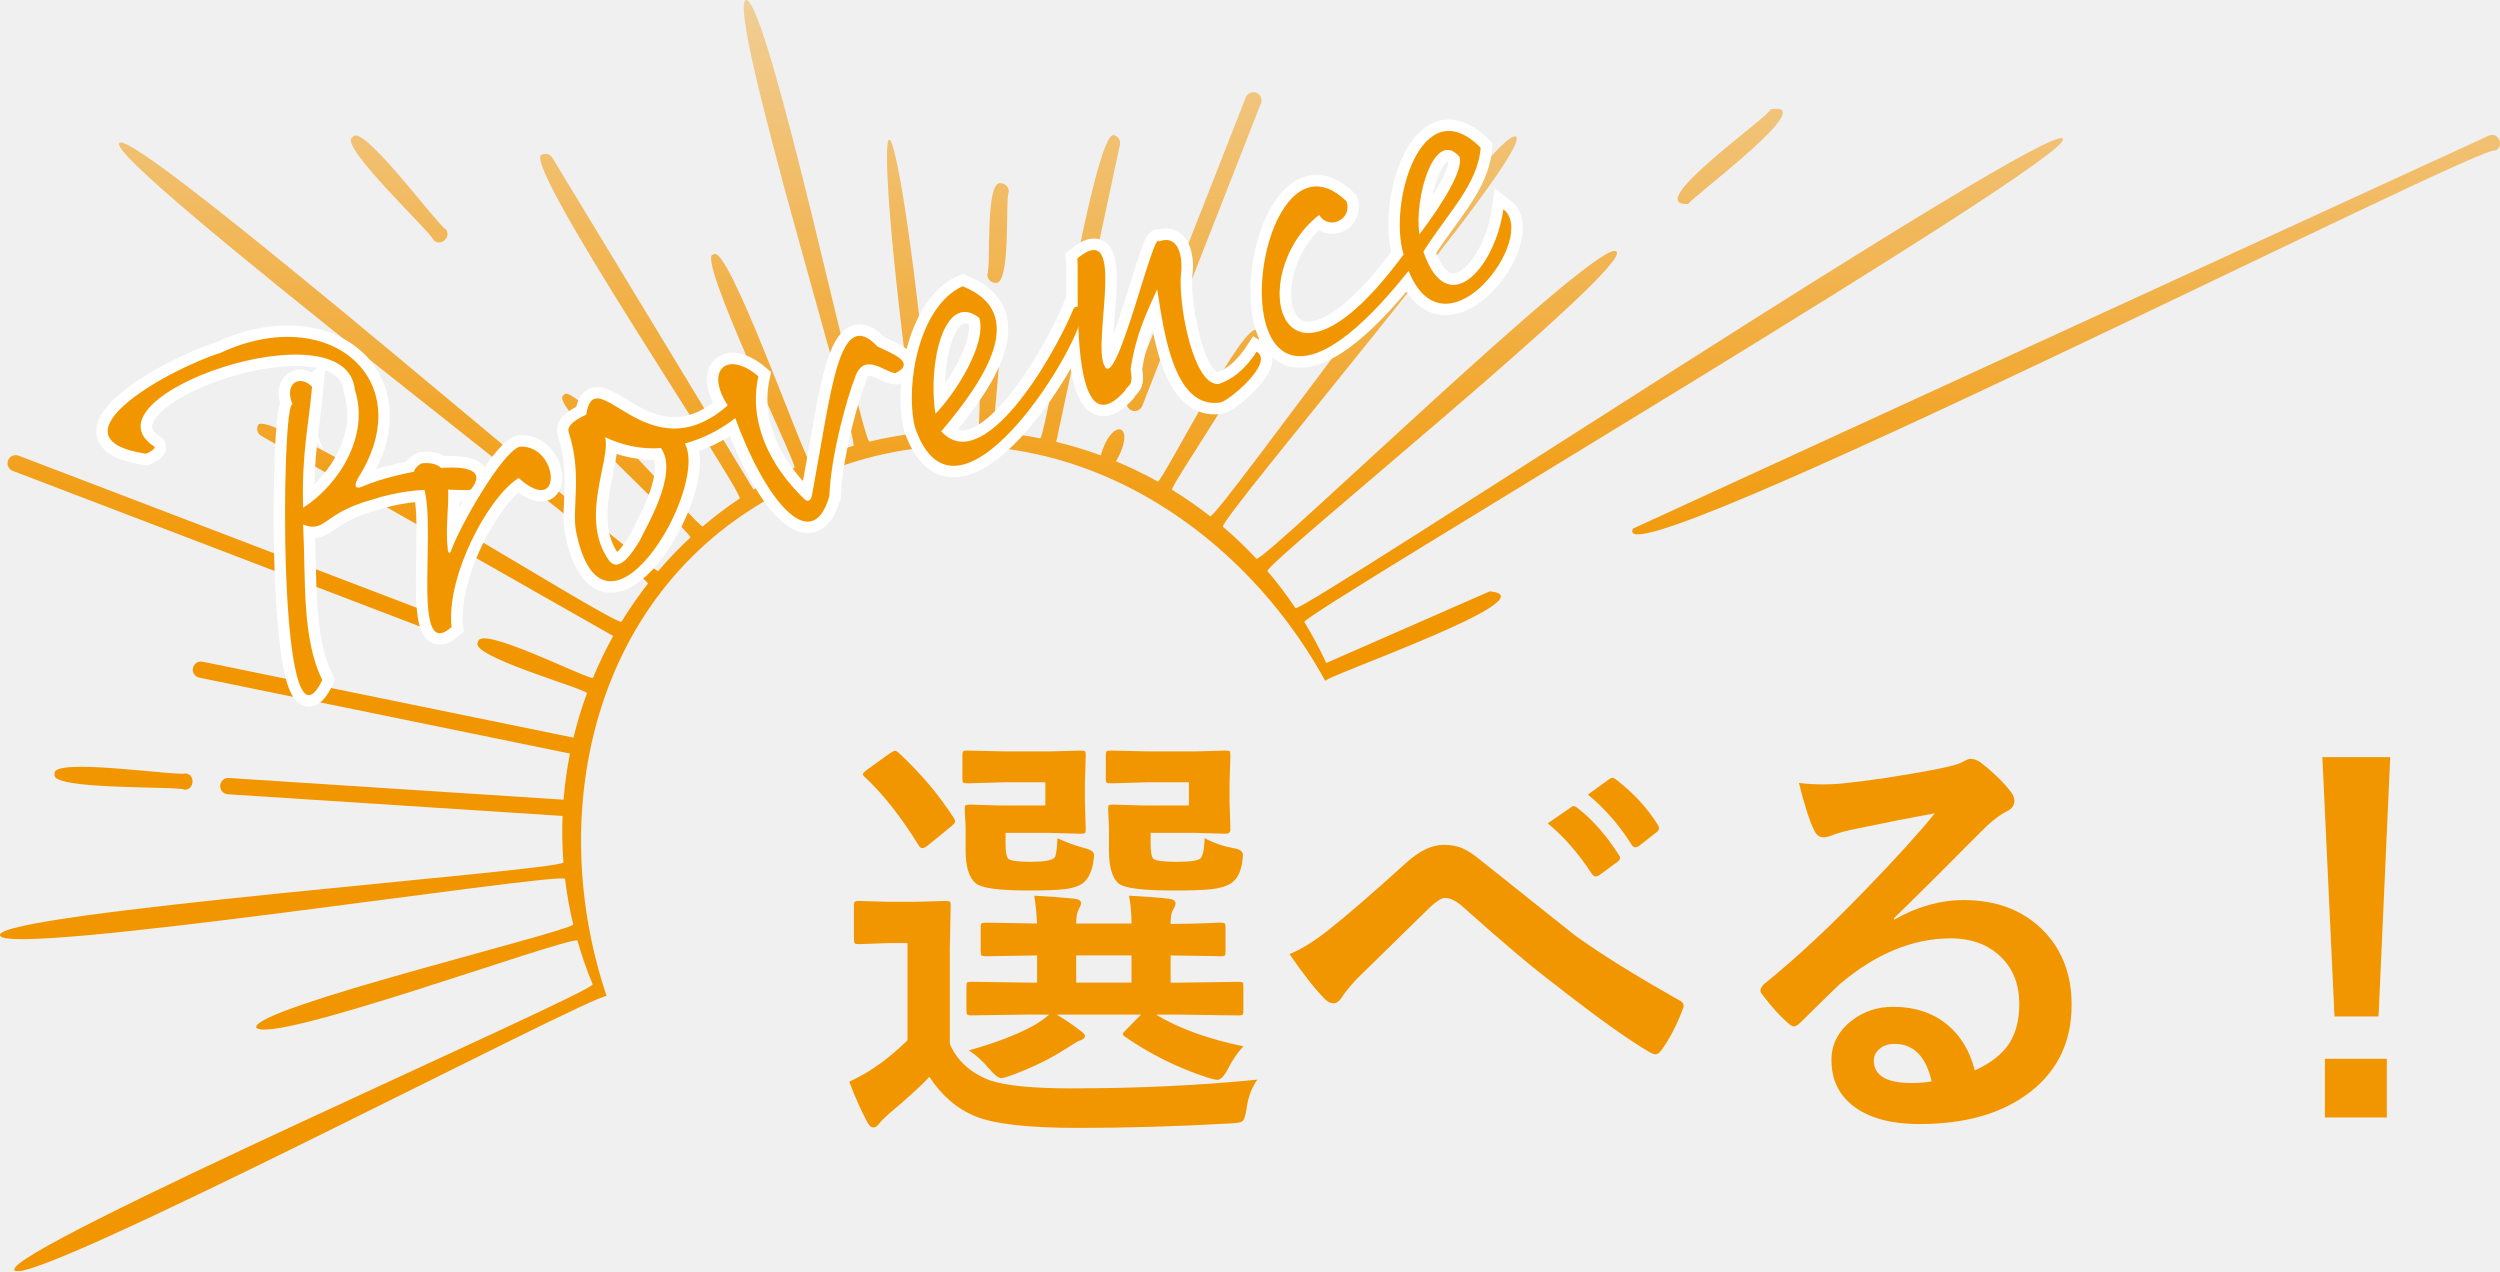
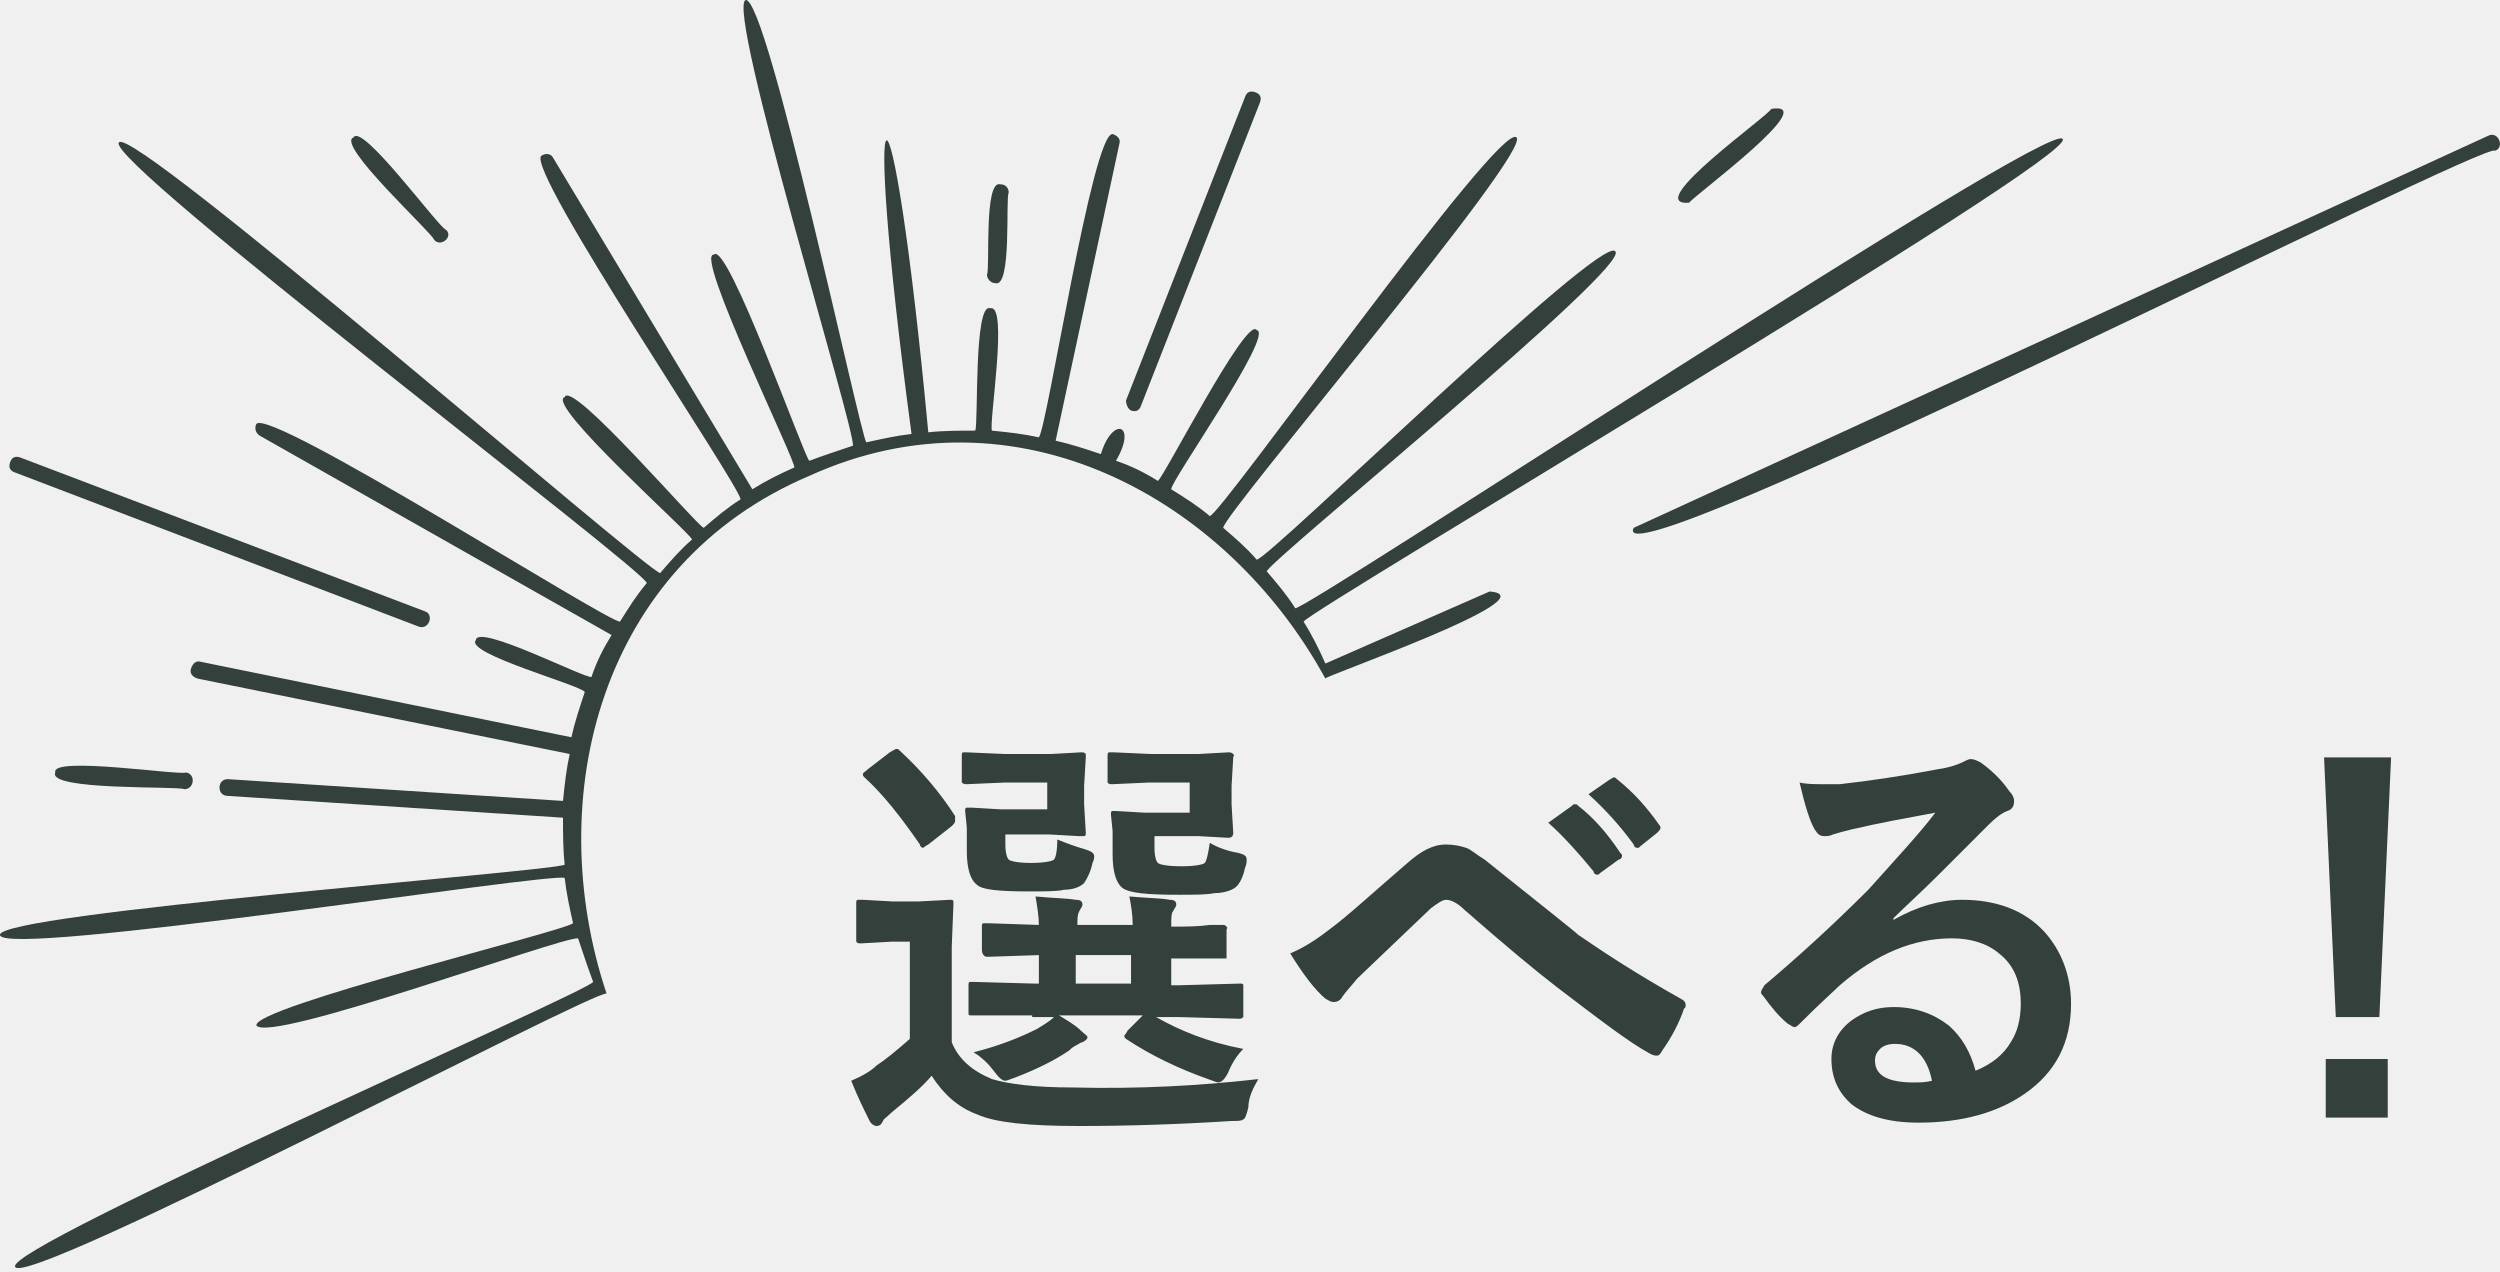
- <svg xmlns="http://www.w3.org/2000/svg" id="_レイヤー_2" data-name="レイヤー 2" viewBox="0 0 149.218 75.876">
-   <defs>
-     <style>
-       .cls-1 {
-         fill: #f29600;
-       }
- 
-       .cls-1, .cls-2 {
-         stroke-width: 0px;
-       }
- 
-       .cls-2 {
-         fill: url(#_名称未設定グラデーション_3);
-       }
- 
-       .cls-3 {
-         filter: url(#luminosity-noclip);
-       }
- 
-       .cls-4 {
-         mask: url(#mask);
-       }
- 
-       .cls-5 {
-         fill: #fff;
-         stroke: #fff;
-         stroke-miterlimit: 10;
-         stroke-width: 1.366px;
-       }
-     </style>
-     <filter id="luminosity-noclip" x="-30.315" y="-15.377" width="191.383" height="91.253" color-interpolation-filters="sRGB" filterUnits="userSpaceOnUse">
-       <feFlood flood-color="#fff" result="bg" />
-       <feBlend in="SourceGraphic" in2="bg" />
-     </filter>
-     <linearGradient id="_名称未設定グラデーション_3" data-name="名称未設定グラデーション 3" x1="65.376" y1="34.99" x2="65.376" y2="-15.377" gradientUnits="userSpaceOnUse">
-       <stop offset="0" stop-color="#fff" />
-       <stop offset="1" stop-color="#231815" />
-     </linearGradient>
-     <mask id="mask" x="-30.315" y="-15.377" width="191.383" height="91.253" maskUnits="userSpaceOnUse">
-       <g class="cls-3">
-         <rect class="cls-2" x="-30.315" y="-15.377" width="191.383" height="50.367" />
-       </g>
-     </mask>
-   </defs>
+ <svg xmlns="http://www.w3.org/2000/svg" version="1.1" id="_レイヤー_2" x="0px" y="0px" viewBox="0 0 149.2 75.9" style="enable-background:new 0 0 149.2 75.9;" xml:space="preserve">
+   <style type="text/css">
+ 	.st0{fill:#34403B;}
+ </style>
  <g id="equipment">
    <g>
      <g>
-         <path class="cls-1" d="m75.051,64.439c-.347.482-.562,1.062-.647,1.739-.067.432-.152.682-.254.749-.076.067-.313.11-.711.127-3.148.178-6.183.267-9.103.267-2.971,0-5.015-.232-6.132-.698-1.092-.448-2.002-1.231-2.729-2.349-.542.575-1.35,1.312-2.425,2.209-.288.263-.47.444-.546.546-.127.178-.25.267-.368.267-.144,0-.271-.114-.381-.343-.33-.601-.686-1.396-1.066-2.387.651-.313,1.159-.601,1.523-.863.567-.364,1.219-.901,1.955-1.612v-5.802h-1.066l-1.815.063c-.152,0-.245-.021-.279-.063-.025-.034-.038-.118-.038-.254v-1.98c0-.136.021-.216.063-.241.034-.025.118-.038.254-.038l1.815.051h1.46l1.904-.051c.136,0,.216.017.241.051s.038.11.038.229l-.051,2.526v5.726c.432,1.007,1.235,1.735,2.412,2.184.965.313,2.568.47,4.812.47,3.952,0,7.664-.174,11.134-.521Zm-23.423-18.053c-.085-.067-.127-.127-.127-.178s.085-.14.254-.267l1.32-.952c.178-.118.296-.178.355-.178.051,0,.123.042.216.127,1.295,1.202,2.387,2.492,3.275,3.872.06.085.089.152.089.203,0,.076-.08.182-.241.317l-1.371,1.117c-.152.118-.267.178-.343.178-.085,0-.161-.06-.229-.178-1.041-1.685-2.107-3.038-3.199-4.062Zm10.766.305h-2.399l-2.26.063c-.136,0-.22-.017-.254-.051-.025-.034-.038-.114-.038-.241v-1.384c0-.136.021-.216.063-.241.025-.025.102-.038.229-.038l2.26.051h2.653l1.841-.051c.152,0,.245.017.279.051.025.034.038.114.038.241l-.051,1.663v1.092l.051,1.663c0,.118-.017.19-.051.216-.042.025-.131.038-.267.038l-1.841-.051h-2.628v.647c0,.491.055.791.165.901.136.118.575.178,1.32.178.796,0,1.273-.08,1.435-.241.093-.11.152-.499.178-1.168.466.229,1.037.436,1.714.622.313.085.47.216.47.394,0,.085-.017.232-.051.444-.093.533-.275.923-.546,1.168-.237.212-.635.352-1.193.419-.432.051-1.134.076-2.107.076-1.761,0-2.81-.14-3.148-.419-.415-.33-.622-.99-.622-1.98v-1.409l-.051-1.041c0-.136.021-.216.063-.241.034-.025.118-.038.254-.038l1.676.051h2.818v-1.384Zm-.838,13.863l-3.593.051c-.136,0-.216-.021-.241-.063-.025-.034-.038-.118-.038-.254v-1.409c0-.136.017-.216.051-.241s.11-.038.229-.038l3.593.051h.343v-1.625l-3.047.051c-.152,0-.241-.017-.267-.051-.034-.042-.051-.131-.051-.267v-1.409c0-.136.021-.216.063-.241.034-.025.118-.038.254-.038l3.047.051c-.025-.55-.08-1.104-.165-1.663,1.041.06,1.832.118,2.374.178.279.034.419.123.419.267,0,.076-.051.207-.152.394-.093.169-.14.444-.14.825h3.301c0-.644-.051-1.197-.152-1.663,1.066.06,1.854.118,2.361.178.279.034.419.131.419.292,0,.076-.051.207-.152.394-.093.136-.14.394-.14.774v.051c.88-.009,1.642-.025,2.285-.051.11,0,.279-.009.508-.025h.178c.152,0,.241.017.267.051s.038.11.038.229v1.409c0,.152-.015.243-.044.272-.03.03-.117.045-.261.045-.034,0-.161-.004-.381-.013-.762-.017-1.625-.029-2.59-.038v1.625h.47l3.593-.051c.136,0,.216.017.241.051s.038.11.038.229v1.409c0,.144-.015.232-.044.267-.03.034-.108.051-.235.051l-3.593-.051h-1.346c1.371.829,3.11,1.46,5.218,1.892-.372.406-.682.859-.927,1.358-.22.432-.436.647-.647.647-.06,0-.263-.051-.609-.152-1.735-.567-3.364-1.375-4.888-2.425-.085-.06-.127-.114-.127-.165,0-.042.072-.131.216-.267l.876-.889h-5.04c.533.321.974.618,1.32.889.245.169.368.296.368.381,0,.136-.114.232-.343.292-.06.017-.19.093-.394.229-.194.127-.339.216-.432.267-.88.575-1.946,1.096-3.199,1.562-.339.118-.546.178-.622.178-.161,0-.406-.19-.736-.571-.313-.39-.711-.753-1.193-1.092,1.583-.448,2.84-.927,3.771-1.435.339-.178.677-.41,1.016-.698h-1.066Zm2.679-1.904h3.301v-1.625h-3.301v1.625Zm6.729-11.959h-2.412l-2.234.063c-.152,0-.245-.017-.279-.051-.025-.034-.038-.114-.038-.241v-1.384c0-.136.021-.216.063-.241.034-.025.118-.038.254-.038l2.234.051h2.755l1.841-.051c.144,0,.229.017.254.051s.038.114.038.241l-.051,1.663v1.092l.051,1.663c0,.169-.098.254-.292.254l-1.841-.051h-2.628v.673c0,.474.055.766.165.876.144.118.609.178,1.396.178.796,0,1.266-.067,1.409-.203.144-.127.229-.529.254-1.206.542.288,1.121.486,1.739.597.364.06.546.194.546.406,0,.093-.017.254-.051.482-.093.524-.275.897-.546,1.117-.245.22-.682.368-1.308.444-.466.051-1.215.076-2.247.076-1.845,0-2.937-.14-3.275-.419-.381-.339-.571-.999-.571-1.98v-1.409l-.051-1.041c0-.136.017-.216.051-.241s.11-.038.229-.038l1.739.051h2.806v-1.384Z" />
-         <path class="cls-1" d="m76.968,56.949c.686-.279,1.447-.749,2.285-1.409,1.058-.829,2.611-2.171,4.659-4.024.796-.728,1.549-1.092,2.26-1.092.457,0,.854.08,1.193.241.288.136.644.377,1.066.724,3.529,2.818,5.399,4.308,5.611,4.469,1.558,1.117,3.605,2.391,6.145,3.821.203.085.305.207.305.368,0,.06-.017.118-.051.178-.347.939-.771,1.756-1.27,2.45-.127.169-.241.254-.343.254-.11,0-.232-.042-.368-.127-1.278-.745-3.148-2.082-5.611-4.012-1.278-.956-3.098-2.488-5.459-4.596-.423-.397-.804-.597-1.143-.597-.194,0-.491.182-.889.546l-4.367,4.278c-.432.466-.74.847-.927,1.143-.136.212-.292.317-.47.317s-.343-.076-.495-.229c-.593-.593-1.304-1.494-2.133-2.704Zm15.412-7.808l1.384-.952c.051-.051.102-.076.152-.076.067,0,.148.038.241.114.889.686,1.71,1.616,2.463,2.793.051.067.076.131.076.19,0,.076-.051.152-.152.229l-1.092.8c-.076.051-.144.076-.203.076-.085,0-.165-.055-.241-.165-.804-1.228-1.68-2.23-2.628-3.009Zm2.399-1.714l1.295-.939c.067-.042.123-.063.165-.063.06,0,.136.038.229.114.999.762,1.824,1.654,2.476,2.679.051.085.076.156.076.216,0,.093-.055.178-.165.254l-1.041.812c-.076.051-.144.076-.203.076-.085,0-.161-.055-.229-.165-.728-1.159-1.596-2.154-2.603-2.983Z" />
-         <path class="cls-1" d="m115.486,48.545c-1.625.296-3.301.626-5.027.99-.448.102-.812.207-1.092.317-.212.085-.385.127-.521.127-.254,0-.444-.148-.571-.444-.271-.533-.571-1.469-.901-2.806.44.06.91.089,1.409.089.339,0,.673-.013,1.003-.038,1.786-.178,3.754-.474,5.903-.889.72-.144,1.193-.275,1.422-.394.237-.136.402-.203.495-.203.203,0,.402.067.597.203.694.533,1.273,1.088,1.739,1.663.194.22.292.432.292.635,0,.279-.148.486-.444.622-.296.144-.677.419-1.143.825-.533.524-1.52,1.511-2.958,2.958-1.075,1.075-1.959,1.946-2.653,2.615l.025.076c1.371-.778,2.751-1.168,4.139-1.168,2.04,0,3.665.647,4.875,1.942,1.05,1.134,1.574,2.568,1.574,4.304,0,2.327-.927,4.139-2.78,5.434-1.608,1.126-3.707,1.688-6.297,1.688-1.761,0-3.106-.381-4.037-1.143-.812-.66-1.219-1.553-1.219-2.679,0-.939.402-1.723,1.206-2.349.702-.55,1.523-.825,2.463-.825,1.32,0,2.412.364,3.275,1.092.778.651,1.316,1.553,1.612,2.704.981-.448,1.68-1.007,2.095-1.676.372-.609.559-1.371.559-2.285,0-1.261-.428-2.256-1.282-2.983-.736-.626-1.672-.939-2.806-.939-2.276,0-4.494.918-6.652,2.755-.33.305-1.083,1.041-2.26,2.209-.194.194-.343.292-.444.292s-.232-.076-.394-.229c-.474-.415-.981-.981-1.523-1.701-.06-.067-.089-.14-.089-.216,0-.11.072-.237.216-.381,1.938-1.565,3.99-3.479,6.157-5.738,1.769-1.828,3.114-3.313,4.037-4.456Zm-.19,15.996c-.347-1.489-1.083-2.234-2.209-2.234-.39,0-.702.11-.939.33-.203.178-.305.397-.305.66,0,.897.753,1.346,2.26,1.346.448,0,.847-.034,1.193-.102Z" />
-         <path class="cls-1" d="m142.666,45.193l-.698,15.476h-2.628l-.724-15.476h4.05Zm-3.897,18.002h3.694v3.504h-3.694v-3.504Z" />
-       </g>
-       <g class="cls-4">
-         <g>
-           <path class="cls-1" d="m59.39,16.882c.979.252.594-5.051.821-5.431.016-.268-.189-.498-.458-.514-.979-.253-.593,5.052-.821,5.431-.015.268.189.498.458.514Z" />
-           <path class="cls-1" d="m67.549,24.5c.25.098.532-.026.63-.276l7.084-18.056c.098-.25-.026-.532-.276-.63-.25-.098-.533.026-.63.276l-7.084,18.056c-.098.251.026.532.276.63Z" />
-           <path class="cls-1" d="m105.672,6.53c.049.349-7.753,5.792-4.919,5.647.412-.55,8.022-6.201,4.919-5.647Z" />
-           <path class="cls-1" d="m148.546,8.099l-51.074,23.449c-1.895,3.695,51.26-23.325,51.465-22.557.567-.24.194-1.16-.391-.893Z" />
-           <path class="cls-1" d="m10.99,47.133c.624.048.691-.944.057-.972-.332.192-8.083-.997-7.779.033-.449.984,7.444.713,7.723.938Z" />
-           <path class="cls-1" d="m24.957,37.352c.579.236.95-.684.354-.907 0.0 0-24.198-9.246-24.198-9.246-.25-.098-.533.026-.63.276-.098.25.026.532.276.63l24.198,9.246Z" />
-           <path class="cls-1" d="m25.857,14.306c.416.477,1.153-.182.727-.647-.371-.099-5.011-6.422-5.525-5.478-1.013.378,4.761,5.769,4.798,6.125Z" />
-           <path class="cls-1" d="m88.922,35.295l-9.761,4.277c-.394-.852-.833-1.669-1.312-2.452.177-.64,46.115-27.74,45.278-28.836-.675-1.235-45.124,28.162-45.803,28.016-.52-.777-1.08-1.517-1.679-2.217.062-.617,21.828-18.168,20.838-19.063-.836-1.089-20.821,18.353-21.486,18.337-.634-.683-1.305-1.324-2.008-1.923-.006-.714,18.549-22.439,17.499-23.264-.988-.955-17.621,22.547-18.252,22.648-.732-.573-1.494-1.102-2.284-1.585-.056-.376,6.243-9.313,5.103-9.482-.649-.942-5.621,8.906-5.944,8.992-.811-.451-1.646-.855-2.502-1.209,1.276-2.194-.22-2.735-.907-.354-.869-.32-1.757-.589-2.659-.807l3.803-17.736c.057-.262-.109-.522-.371-.579-1.194-.124-3.922,17.529-4.382,18.105-.907-.181-1.826-.309-2.753-.384-.189-.362.953-7.576-.071-7.315-.985-.403-.676,6.954-.901,7.258-.922-.036-1.85-.019-2.78.053-2.247-23.516-4.138-23.02-.968.095-.914.109-1.828.271-2.737.49C51.3,25.769,45.831-.176,44.517.001c-1.2.498,6.639,25.841,6.427,26.607-.882.251-1.759.554-2.626.914-.335-.169-4.926-13.181-5.728-12.33-1.163-.126,4.971,12.461,4.837,12.72-.852.394-1.669.832-2.452,1.311l-12.013-19.817c-.145-.226-.447-.292-.672-.147-.898.929,11.787,19.623,11.865,20.488-.777.52-1.516,1.082-2.216,1.68-.326-.015-7.921-8.908-8.28-7.843-1.17.371,7.579,8.164,7.554,8.491-.683.634-1.325,1.305-1.923,2.008-.7.021-31.345-26.647-32.164-25.541-.951,1.029,31.456,25.614,31.547,26.294-.573.732-1.102,1.495-1.584,2.284-.829-.009-20.872-12.795-21.672-11.77-.137.232-.059.53.173.666l21.01,11.945c-.451.811-.855,1.646-1.209,2.502-.407.065-6.776-3.202-6.853-2.152-.678.814,6.273,2.749,6.499,3.058-.32.869-.59,1.757-.807,2.659l-22.132-4.532c-.263-.057-.522.109-.579.371-.057.262.109.522.371.579l22.13,4.532c-.181.907-.308,1.826-.383,2.753l-19.98-1.295c-.268-.016-.498.189-.514.457-.016.268.189.499.457.514l19.978,1.295c-.036.922-.02,1.85.052,2.779C33.19,51.988-.233,54.477.001,55.819c.057,1.386,33.178-3.763,33.723-3.368.109.914.273,1.828.492,2.737-.63.533-19.077,4.959-18.928,6.134.765,1.121,18.219-5.306,19.175-5.192.251.883.553,1.76.913,2.627-.266.64-35.129,15.835-34.516,17.047.505,1.357,34.7-16.578,35.349-16.349-3.92-11.666-.436-25.572,12.053-30.851,12.344-5.595,24.933,1.259,30.848,12.054-.478-.142,13.635-5.007,9.813-5.362Z" />
-         </g>
+         <path class="st0" d="M75.1,64.4c-0.3,0.5-0.6,1.1-0.6,1.7c-0.1,0.4-0.2,0.7-0.3,0.7c-0.1,0.1-0.3,0.1-0.7,0.1     c-3.1,0.2-6.2,0.3-9.1,0.3c-3,0-5-0.2-6.1-0.7c-1.1-0.4-2-1.2-2.7-2.3c-0.5,0.6-1.3,1.3-2.4,2.2c-0.3,0.3-0.5,0.4-0.5,0.5     c-0.1,0.2-0.2,0.3-0.4,0.3c-0.1,0-0.3-0.1-0.4-0.3c-0.3-0.6-0.7-1.4-1.1-2.4c0.7-0.3,1.2-0.6,1.5-0.9c0.6-0.4,1.2-0.9,2-1.6v-5.8     h-1.1l-1.8,0.1c-0.2,0-0.2,0-0.3-0.1c0,0,0-0.1,0-0.3v-2c0-0.1,0-0.2,0.1-0.2c0,0,0.1,0,0.3,0l1.8,0.1h1.5l1.9-0.1     c0.1,0,0.2,0,0.2,0.1s0,0.1,0,0.2l-0.1,2.5v5.7c0.4,1,1.2,1.7,2.4,2.2c1,0.3,2.6,0.5,4.8,0.5C67.9,65,71.6,64.8,75.1,64.4z      M51.6,46.4c-0.1-0.1-0.1-0.1-0.1-0.2s0.1-0.1,0.3-0.3l1.3-1c0.2-0.1,0.3-0.2,0.4-0.2c0.1,0,0.1,0,0.2,0.1     c1.3,1.2,2.4,2.5,3.3,3.9C57,48.9,57,49,57,49c0,0.1-0.1,0.2-0.2,0.3l-1.4,1.1c-0.2,0.1-0.3,0.2-0.3,0.2c-0.1,0-0.2-0.1-0.2-0.2     C53.8,48.8,52.7,47.4,51.6,46.4z M62.4,46.7H60l-2.3,0.1c-0.1,0-0.2,0-0.3-0.1c0,0,0-0.1,0-0.2v-1.4c0-0.1,0-0.2,0.1-0.2     c0,0,0.1,0,0.2,0l2.3,0.1h2.7l1.8-0.1c0.2,0,0.2,0,0.3,0.1c0,0,0,0.1,0,0.2l-0.1,1.7v1.1l0.1,1.7c0,0.1,0,0.2-0.1,0.2     c0,0-0.1,0-0.3,0l-1.8-0.1H60v0.6c0,0.5,0.1,0.8,0.2,0.9c0.1,0.1,0.6,0.2,1.3,0.2c0.8,0,1.3-0.1,1.4-0.2c0.1-0.1,0.2-0.5,0.2-1.2     c0.5,0.2,1,0.4,1.7,0.6c0.3,0.1,0.5,0.2,0.5,0.4c0,0.1,0,0.2-0.1,0.4c-0.1,0.5-0.3,0.9-0.5,1.2c-0.2,0.2-0.6,0.4-1.2,0.4     c-0.4,0.1-1.1,0.1-2.1,0.1c-1.8,0-2.8-0.1-3.1-0.4c-0.4-0.3-0.6-1-0.6-2v-1.4l-0.1-1c0-0.1,0-0.2,0.1-0.2c0,0,0.1,0,0.3,0     l1.7,0.1h2.8V46.7z M61.6,60.6L58,60.6c-0.1,0-0.2,0-0.2-0.1c0,0,0-0.1,0-0.3v-1.4c0-0.1,0-0.2,0.1-0.2s0.1,0,0.2,0l3.6,0.1h0.3     V57l-3,0.1c-0.2,0-0.2,0-0.3-0.1c0,0-0.1-0.1-0.1-0.3v-1.4c0-0.1,0-0.2,0.1-0.2c0,0,0.1,0,0.3,0l3,0.1c0-0.5-0.1-1.1-0.2-1.7     c1,0.1,1.8,0.1,2.4,0.2c0.3,0,0.4,0.1,0.4,0.3c0,0.1-0.1,0.2-0.2,0.4c-0.1,0.2-0.1,0.4-0.1,0.8h3.3c0-0.6-0.1-1.2-0.2-1.7     c1.1,0.1,1.9,0.1,2.4,0.2c0.3,0,0.4,0.1,0.4,0.3c0,0.1-0.1,0.2-0.2,0.4c-0.1,0.1-0.1,0.4-0.1,0.8v0.1c0.9,0,1.6,0,2.3-0.1     c0.1,0,0.3,0,0.5,0h0.2c0.2,0,0.2,0,0.3,0.1s0,0.1,0,0.2v1.4c0,0.2,0,0.2,0,0.3c0,0-0.1,0-0.3,0c0,0-0.2,0-0.4,0     c-0.8,0-1.6,0-2.6,0v1.6h0.5l3.6-0.1c0.1,0,0.2,0,0.2,0.1s0,0.1,0,0.2v1.4c0,0.1,0,0.2,0,0.3c0,0-0.1,0.1-0.2,0.1l-3.6-0.1H69     c1.4,0.8,3.1,1.5,5.2,1.9c-0.4,0.4-0.7,0.9-0.9,1.4c-0.2,0.4-0.4,0.6-0.6,0.6c-0.1,0-0.3-0.1-0.6-0.2c-1.7-0.6-3.4-1.4-4.9-2.4     c-0.1-0.1-0.1-0.1-0.1-0.2c0,0,0.1-0.1,0.2-0.3l0.9-0.9h-5c0.5,0.3,1,0.6,1.3,0.9c0.2,0.2,0.4,0.3,0.4,0.4c0,0.1-0.1,0.2-0.3,0.3     c-0.1,0-0.2,0.1-0.4,0.2c-0.2,0.1-0.3,0.2-0.4,0.3c-0.9,0.6-1.9,1.1-3.2,1.6c-0.3,0.1-0.5,0.2-0.6,0.2c-0.2,0-0.4-0.2-0.7-0.6     c-0.3-0.4-0.7-0.8-1.2-1.1c1.6-0.4,2.8-0.9,3.8-1.4c0.3-0.2,0.7-0.4,1-0.7H61.6z M64.2,58.7h3.3V57h-3.3V58.7z M71,46.7h-2.4     l-2.2,0.1c-0.2,0-0.2,0-0.3-0.1c0,0,0-0.1,0-0.2v-1.4c0-0.1,0-0.2,0.1-0.2c0,0,0.1,0,0.3,0l2.2,0.1h2.8l1.8-0.1     c0.1,0,0.2,0,0.3,0.1s0,0.1,0,0.2l-0.1,1.7v1.1l0.1,1.7c0,0.2-0.1,0.3-0.3,0.3l-1.8-0.1h-2.6v0.7c0,0.5,0.1,0.8,0.2,0.9     c0.1,0.1,0.6,0.2,1.4,0.2c0.8,0,1.3-0.1,1.4-0.2c0.1-0.1,0.2-0.5,0.3-1.2c0.5,0.3,1.1,0.5,1.7,0.6c0.4,0.1,0.5,0.2,0.5,0.4     c0,0.1,0,0.3-0.1,0.5c-0.1,0.5-0.3,0.9-0.5,1.1c-0.2,0.2-0.7,0.4-1.3,0.4c-0.5,0.1-1.2,0.1-2.2,0.1c-1.8,0-2.9-0.1-3.3-0.4     c-0.4-0.3-0.6-1-0.6-2v-1.4l-0.1-1c0-0.1,0-0.2,0.1-0.2s0.1,0,0.2,0l1.7,0.1H71V46.7z" />
+         <path class="st0" d="M77,56.9c0.7-0.3,1.4-0.7,2.3-1.4c1.1-0.8,2.6-2.2,4.7-4c0.8-0.7,1.5-1.1,2.3-1.1c0.5,0,0.9,0.1,1.2,0.2     c0.3,0.1,0.6,0.4,1.1,0.7c3.5,2.8,5.4,4.3,5.6,4.5c1.6,1.1,3.6,2.4,6.1,3.8c0.2,0.1,0.3,0.2,0.3,0.4c0,0.1,0,0.1-0.1,0.2     c-0.3,0.9-0.8,1.8-1.3,2.5c-0.1,0.2-0.2,0.3-0.3,0.3c-0.1,0-0.2,0-0.4-0.1c-1.3-0.7-3.1-2.1-5.6-4c-1.3-1-3.1-2.5-5.5-4.6     c-0.4-0.4-0.8-0.6-1.1-0.6c-0.2,0-0.5,0.2-0.9,0.5L81,58.4c-0.4,0.5-0.7,0.8-0.9,1.1c-0.1,0.2-0.3,0.3-0.5,0.3s-0.3-0.1-0.5-0.2     C78.5,59.1,77.8,58.2,77,56.9z M92.4,49.1l1.4-1c0.1-0.1,0.1-0.1,0.2-0.1c0.1,0,0.1,0,0.2,0.1c0.9,0.7,1.7,1.6,2.5,2.8     c0.1,0.1,0.1,0.1,0.1,0.2c0,0.1-0.1,0.2-0.2,0.2l-1.1,0.8c-0.1,0.1-0.1,0.1-0.2,0.1c-0.1,0-0.2-0.1-0.2-0.2     C94.2,50.9,93.3,49.9,92.4,49.1z M94.8,47.4l1.3-0.9c0.1,0,0.1-0.1,0.2-0.1c0.1,0,0.1,0,0.2,0.1c1,0.8,1.8,1.7,2.5,2.7     c0.1,0.1,0.1,0.2,0.1,0.2c0,0.1-0.1,0.2-0.2,0.3l-1,0.8c-0.1,0.1-0.1,0.1-0.2,0.1c-0.1,0-0.2-0.1-0.2-0.2     C96.7,49.3,95.8,48.3,94.8,47.4z" />
+         <path class="st0" d="M115.5,48.5c-1.6,0.3-3.3,0.6-5,1c-0.4,0.1-0.8,0.2-1.1,0.3c-0.2,0.1-0.4,0.1-0.5,0.1     c-0.3,0-0.4-0.1-0.6-0.4c-0.3-0.5-0.6-1.5-0.9-2.8c0.4,0.1,0.9,0.1,1.4,0.1c0.3,0,0.7,0,1,0c1.8-0.2,3.8-0.5,5.9-0.9     c0.7-0.1,1.2-0.3,1.4-0.4c0.2-0.1,0.4-0.2,0.5-0.2c0.2,0,0.4,0.1,0.6,0.2c0.7,0.5,1.3,1.1,1.7,1.7c0.2,0.2,0.3,0.4,0.3,0.6     c0,0.3-0.1,0.5-0.4,0.6c-0.3,0.1-0.7,0.4-1.1,0.8c-0.5,0.5-1.5,1.5-3,3c-1.1,1.1-2,1.9-2.7,2.6l0,0.1c1.4-0.8,2.8-1.2,4.1-1.2     c2,0,3.7,0.6,4.9,1.9c1,1.1,1.6,2.6,1.6,4.3c0,2.3-0.9,4.1-2.8,5.4c-1.6,1.1-3.7,1.7-6.3,1.7c-1.8,0-3.1-0.4-4-1.1     c-0.8-0.7-1.2-1.6-1.2-2.7c0-0.9,0.4-1.7,1.2-2.3c0.7-0.5,1.5-0.8,2.5-0.8c1.3,0,2.4,0.4,3.3,1.1c0.8,0.7,1.3,1.6,1.6,2.7     c1-0.4,1.7-1,2.1-1.7c0.4-0.6,0.6-1.4,0.6-2.3c0-1.3-0.4-2.3-1.3-3c-0.7-0.6-1.7-0.9-2.8-0.9c-2.3,0-4.5,0.9-6.7,2.8     c-0.3,0.3-1.1,1-2.3,2.2c-0.2,0.2-0.3,0.3-0.4,0.3s-0.2-0.1-0.4-0.2c-0.5-0.4-1-1-1.5-1.7c-0.1-0.1-0.1-0.1-0.1-0.2     c0-0.1,0.1-0.2,0.2-0.4c1.9-1.6,4-3.5,6.2-5.7C113.2,51.2,114.6,49.7,115.5,48.5z M115.3,64.5c-0.3-1.5-1.1-2.2-2.2-2.2     c-0.4,0-0.7,0.1-0.9,0.3c-0.2,0.2-0.3,0.4-0.3,0.7c0,0.9,0.8,1.3,2.3,1.3C114.6,64.6,114.9,64.6,115.3,64.5z" />
+         <path class="st0" d="M142.7,45.2L142,60.7h-2.6l-0.7-15.5H142.7z M138.8,63.2h3.7v3.5h-3.7C138.8,66.7,138.8,63.2,138.8,63.2z" />
      </g>
      <g>
        <g>
-           <path class="cls-5" d="m18.63,23.084c-.201,2.294-.635,4.031-.534,7.227,2.225-1.448,3.968-4.369,3.084-7.066-.516-5.097-16.425.405-12.011,3.381.232.09-.228.379-.456.454-5.888-.886,1.087-4.948,4.46-6.024,6.516-3.022,11.871,1.631,8.234,7.425-.258.443-.282.755.211.566,2.027-.927,8.323-2.101,6.489.17-.524.172-2.876-.385-5.907.607-2.969.813-2.726,2.01-4.106,1.483.165,3.223-.095,6.797,1.146,9.276-2.728,5.675-2.439-17.062-1.773-16.426-.551-1.353.482-1.797,1.162-1.072Z" />
-           <path class="cls-5" d="m24.728,28.222c-.057-.175.242-.494.47-.569,2.401-.231,1.238,2.683,1.532,5.14.013.272.158.252.215.04.469-1.342,2.989-5.818,4.082-6.176,2.308-.127,2.653,4.287-.067,1.875-1.848,1.15-4.344,5.914-4.001,8.888-2.604,2.35-.651-6.999-1.854-8.74-.122.012-.319-.282-.377-.457Z" />
-           <path class="cls-5" d="m34.994,24.749c.528-3.425,3.668,3.659,8.446-.554-1.386-2.124-.015-3.31,1.829-1.733-.594,2.71.652,5.318,2.756,7.338.241.197.407.088.473-.404,1.148-6.14,1.567-11.18,3.883-8.711.843.408,2.349.947,1.074,1.584-.604-.002-1.918-1.367-2.44.329-.363.893-1.419,4.447-1.51,7.021-1.089,3.735-3.947-.035-5.613-4.66-1.008.773-2.015,1.241-3.011,1.512,1.478,2.703-4.913,13.409-6.513,5.147-.206-1.398.379-3.387-.423-5.835-.139-.424.586-.828,1.049-1.035Zm1.122,1.347c.385,1.306-1.575,4.819.241,7.36.566.727,1.309-.318,1.848-1.214.296-.69,2.343-3.962,1.252-5.498-1.206.091-2.329-.177-3.34-.648Z" />
-           <path class="cls-5" d="m64.584,18.735c-.217,2.182-7.536,14.009-9.982,6.726-.59-2.627.305-7.225,2.858-8.375,4.008,1.597,1.303,5.616-1.276,8.659,2.463,2.718,6.619-4.221,7.926-7.38.174-.085.669-.192.474.37Zm-8.744,5.961c1.19-1.219,3.077-4.16,2.616-5.724-2.125-1.65-3.09,2.847-2.616,5.724Z" />
-           <path class="cls-5" d="m72.787,22.907c.675-.249,1.415-.685,2.223-1.917,1.101.65-1.695,2.966-2.16,3.03-2.863.467-3.414-4.549-3.777-6.755-.643,1.427-1.281,2.715-1.588,4.779.191,1.044-.142.876-.355,1.305-3.408,3.783-2.69-6.813-2.823-7.925,3.028-2.494.854,5.057,1.621,6.41.694,1.606,2.948-8.22,3.245-7.422,1.207-.453,1.444.963,1.318,1.946-.165,1.962.795,6.819,2.296,6.548Z" />
-           <path class="cls-5" d="m84.962,15.02c1.428,4.189,4.283.974,4.772-2.531,2.13,1.625-3.448,9.143-5.657,3.678-12.38,15.555-9.729-10.011-3.706-4.151.379,1.065-1.055,1.77-1.627.81-4.495,3.477-2.449,12.549,5.036,2.36-.931-3.054,1.057-9.93,4.598-6.373-.153,2.181-1.979,3.921-3.416,6.207Zm-.236-1.029c1.495-1.983,2.617-3.871,2.394-4.628-1.502-1.756-2.734,2.49-2.394,4.628Z" />
-         </g>
-         <g>
-           <path class="cls-1" d="m18.627,23.085c-.201,2.294-.635,4.031-.534,7.227,2.225-1.448,3.968-4.369,3.084-7.066-.517-5.097-16.425.405-12.011,3.381.232.09-.228.379-.456.454-5.887-.886,1.087-4.947,4.46-6.024,6.516-3.022,11.871,1.632,8.234,7.425-.258.443-.282.755.211.566,2.027-.927,8.323-2.1,6.489.17-.524.171-2.876-.386-5.906.607-2.97.813-2.726,2.01-4.106,1.483.165,3.223-.095,6.797,1.146,9.276-2.728,5.674-2.439-17.062-1.773-16.426-.55-1.354.483-1.797,1.163-1.072Z" />
-           <path class="cls-1" d="m24.724,28.222c-.057-.175.242-.494.47-.569,2.401-.231,1.238,2.683,1.532,5.14.013.272.158.253.215.04.468-1.343,2.988-5.818,4.082-6.176,2.308-.127,2.653,4.287-.067,1.875-1.848,1.15-4.344,5.914-4.001,8.888-2.604,2.35-.651-6.999-1.853-8.74-.122.012-.32-.283-.377-.457Z" />
-           <path class="cls-1" d="m34.99,24.749c.528-3.425,3.668,3.659,8.446-.554-1.386-2.124-.015-3.31,1.829-1.733-.594,2.71.652,5.318,2.756,7.338.241.197.407.088.473-.404,1.148-6.141,1.567-11.18,3.883-8.711.843.408,2.348.948,1.074,1.584-.603-.003-1.918-1.367-2.44.329-.363.893-1.419,4.447-1.51,7.021-1.089,3.736-3.948-.035-5.613-4.66-1.008.773-2.015,1.241-3.011,1.512,1.478,2.703-4.913,13.409-6.513,5.147-.206-1.398.379-3.387-.423-5.834-.139-.424.586-.828,1.048-1.035Zm1.122,1.347c.385,1.306-1.576,4.819.241,7.36.566.727,1.309-.318,1.848-1.214.296-.69,2.343-3.962,1.252-5.498-1.206.091-2.329-.178-3.34-.648Z" />
-           <path class="cls-1" d="m64.58,18.736c-.217,2.182-7.536,14.009-9.982,6.726-.59-2.627.305-7.225,2.858-8.375,4.008,1.598,1.303,5.616-1.276,8.659,2.463,2.718,6.619-4.221,7.926-7.38.174-.085.669-.191.474.37Zm-8.744,5.961c1.19-1.219,3.077-4.16,2.616-5.724-2.125-1.65-3.09,2.847-2.616,5.724Z" />
-           <path class="cls-1" d="m72.783,22.907c.675-.249,1.415-.685,2.223-1.917,1.101.65-1.695,2.966-2.16,3.03-2.863.468-3.414-4.549-3.777-6.755-.642,1.427-1.28,2.715-1.588,4.779.19,1.044-.142.876-.355,1.305-3.408,3.783-2.69-6.812-2.823-7.924,3.028-2.494.854,5.057,1.621,6.41.694,1.607,2.948-8.221,3.245-7.422,1.207-.453,1.444.963,1.318,1.946-.165,1.962.796,6.819,2.296,6.548Z" />
-           <path class="cls-1" d="m84.959,15.02c1.428,4.189,4.283.974,4.772-2.531,2.13,1.624-3.447,9.144-5.657,3.678-12.38,15.554-9.729-10.011-3.706-4.151.379,1.065-1.055,1.77-1.627.81-4.495,3.477-2.449,12.549,5.036,2.36-.931-3.054,1.057-9.93,4.598-6.373-.153,2.181-1.98,3.921-3.416,6.207Zm-.236-1.029c1.495-1.983,2.617-3.871,2.394-4.628-1.502-1.756-2.734,2.49-2.394,4.628Z" />
+           <path class="st0" d="M59.4,16.9c1,0.3,0.6-5.1,0.8-5.4c0-0.3-0.2-0.5-0.5-0.5c-1-0.3-0.6,5.1-0.8,5.4      C58.9,16.6,59.1,16.9,59.4,16.9z" />
+           <path class="st0" d="M67.5,24.5c0.3,0.1,0.5,0,0.6-0.3l7.1-18.1c0.1-0.3,0-0.5-0.3-0.6c-0.3-0.1-0.5,0-0.6,0.3l-7.1,18.1      C67.2,24.1,67.3,24.4,67.5,24.5z" />
+           <path class="st0" d="M105.7,6.5c0,0.3-7.8,5.8-4.9,5.6C101.2,11.6,108.8,6,105.7,6.5z" />
+           <path class="st0" d="M148.5,8.1L97.5,31.5C95.6,35.2,148.7,8.2,148.9,9C149.5,8.8,149.1,7.8,148.5,8.1z" />
+           <path class="st0" d="M11,47.1c0.6,0,0.7-0.9,0.1-1c-0.3,0.2-8.1-1-7.8,0C2.8,47.2,10.7,46.9,11,47.1z" />
+           <path class="st0" d="M25,37.4c0.6,0.2,0.9-0.7,0.4-0.9c0,0-24.2-9.2-24.2-9.2c-0.3-0.1-0.5,0-0.6,0.3c-0.1,0.3,0,0.5,0.3,0.6      L25,37.4z" />
+           <path class="st0" d="M25.9,14.3c0.4,0.5,1.2-0.2,0.7-0.6c-0.4-0.1-5-6.4-5.5-5.5C20,8.6,25.8,13.9,25.9,14.3z" />
+           <path class="st0" d="M88.9,35.3l-9.8,4.3c-0.4-0.9-0.8-1.7-1.3-2.5C78,36.5,124,9.4,123.1,8.3C122.5,7,78,36.4,77.3,36.3      c-0.5-0.8-1.1-1.5-1.7-2.2c0.1-0.6,21.8-18.2,20.8-19.1C95.6,13.9,75.7,33.4,75,33.4c-0.6-0.7-1.3-1.3-2-1.9      C73,30.7,91.5,9,90.5,8.2c-1-1-17.6,22.5-18.3,22.6c-0.7-0.6-1.5-1.1-2.3-1.6c-0.1-0.4,6.2-9.3,5.1-9.5c-0.6-0.9-5.6,8.9-5.9,9      c-0.8-0.5-1.6-0.9-2.5-1.2c1.3-2.2-0.2-2.7-0.9-0.4c-0.9-0.3-1.8-0.6-2.7-0.8l3.8-17.7c0.1-0.3-0.1-0.5-0.4-0.6      c-1.2-0.1-3.9,17.5-4.4,18.1c-0.9-0.2-1.8-0.3-2.8-0.4c-0.2-0.4,1-7.6-0.1-7.3c-1-0.4-0.7,7-0.9,7.3c-0.9,0-1.9,0-2.8,0.1      c-2.2-23.5-4.1-23-1,0.1c-0.9,0.1-1.8,0.3-2.7,0.5C51.3,25.8,45.8-0.2,44.5,0c-1.2,0.5,6.6,25.8,6.4,26.6      c-0.9,0.3-1.8,0.6-2.6,0.9c-0.3-0.2-4.9-13.2-5.7-12.3c-1.2-0.1,5,12.5,4.8,12.7c-0.9,0.4-1.7,0.8-2.5,1.3L33,9.4      c-0.1-0.2-0.4-0.3-0.7-0.1c-0.9,0.9,11.8,19.6,11.9,20.5c-0.8,0.5-1.5,1.1-2.2,1.7c-0.3,0-7.9-8.9-8.3-7.8      c-1.2,0.4,7.6,8.2,7.6,8.5c-0.7,0.6-1.3,1.3-1.9,2C38.6,34.1,7.9,7.4,7.1,8.5c-1,1,31.5,25.6,31.5,26.3      c-0.6,0.7-1.1,1.5-1.6,2.3c-0.8,0-20.9-12.8-21.7-11.8c-0.1,0.2-0.1,0.5,0.2,0.7l21,11.9c-0.5,0.8-0.9,1.6-1.2,2.5      c-0.4,0.1-6.8-3.2-6.9-2.2c-0.7,0.8,6.3,2.7,6.5,3.1c-0.3,0.9-0.6,1.8-0.8,2.7l-22.1-4.5c-0.3-0.1-0.5,0.1-0.6,0.4      c-0.1,0.3,0.1,0.5,0.4,0.6L34,45c-0.2,0.9-0.3,1.8-0.4,2.8l-20-1.3c-0.3,0-0.5,0.2-0.5,0.5c0,0.3,0.2,0.5,0.5,0.5l20,1.3      c0,0.9,0,1.9,0.1,2.8C33.2,52-0.2,54.5,0,55.8c0.1,1.4,33.2-3.8,33.7-3.4c0.1,0.9,0.3,1.8,0.5,2.7c-0.6,0.5-19.1,5-18.9,6.1      c0.8,1.1,18.2-5.3,19.2-5.2c0.3,0.9,0.6,1.8,0.9,2.6c-0.3,0.6-35.1,15.8-34.5,17c0.5,1.4,34.7-16.6,35.3-16.3      c-3.9-11.7-0.4-25.6,12.1-30.9c12.3-5.6,24.9,1.3,30.8,12.1C78.6,40.5,92.7,35.6,88.9,35.3z" />
        </g>
      </g>
    </g>
  </g>
</svg>
